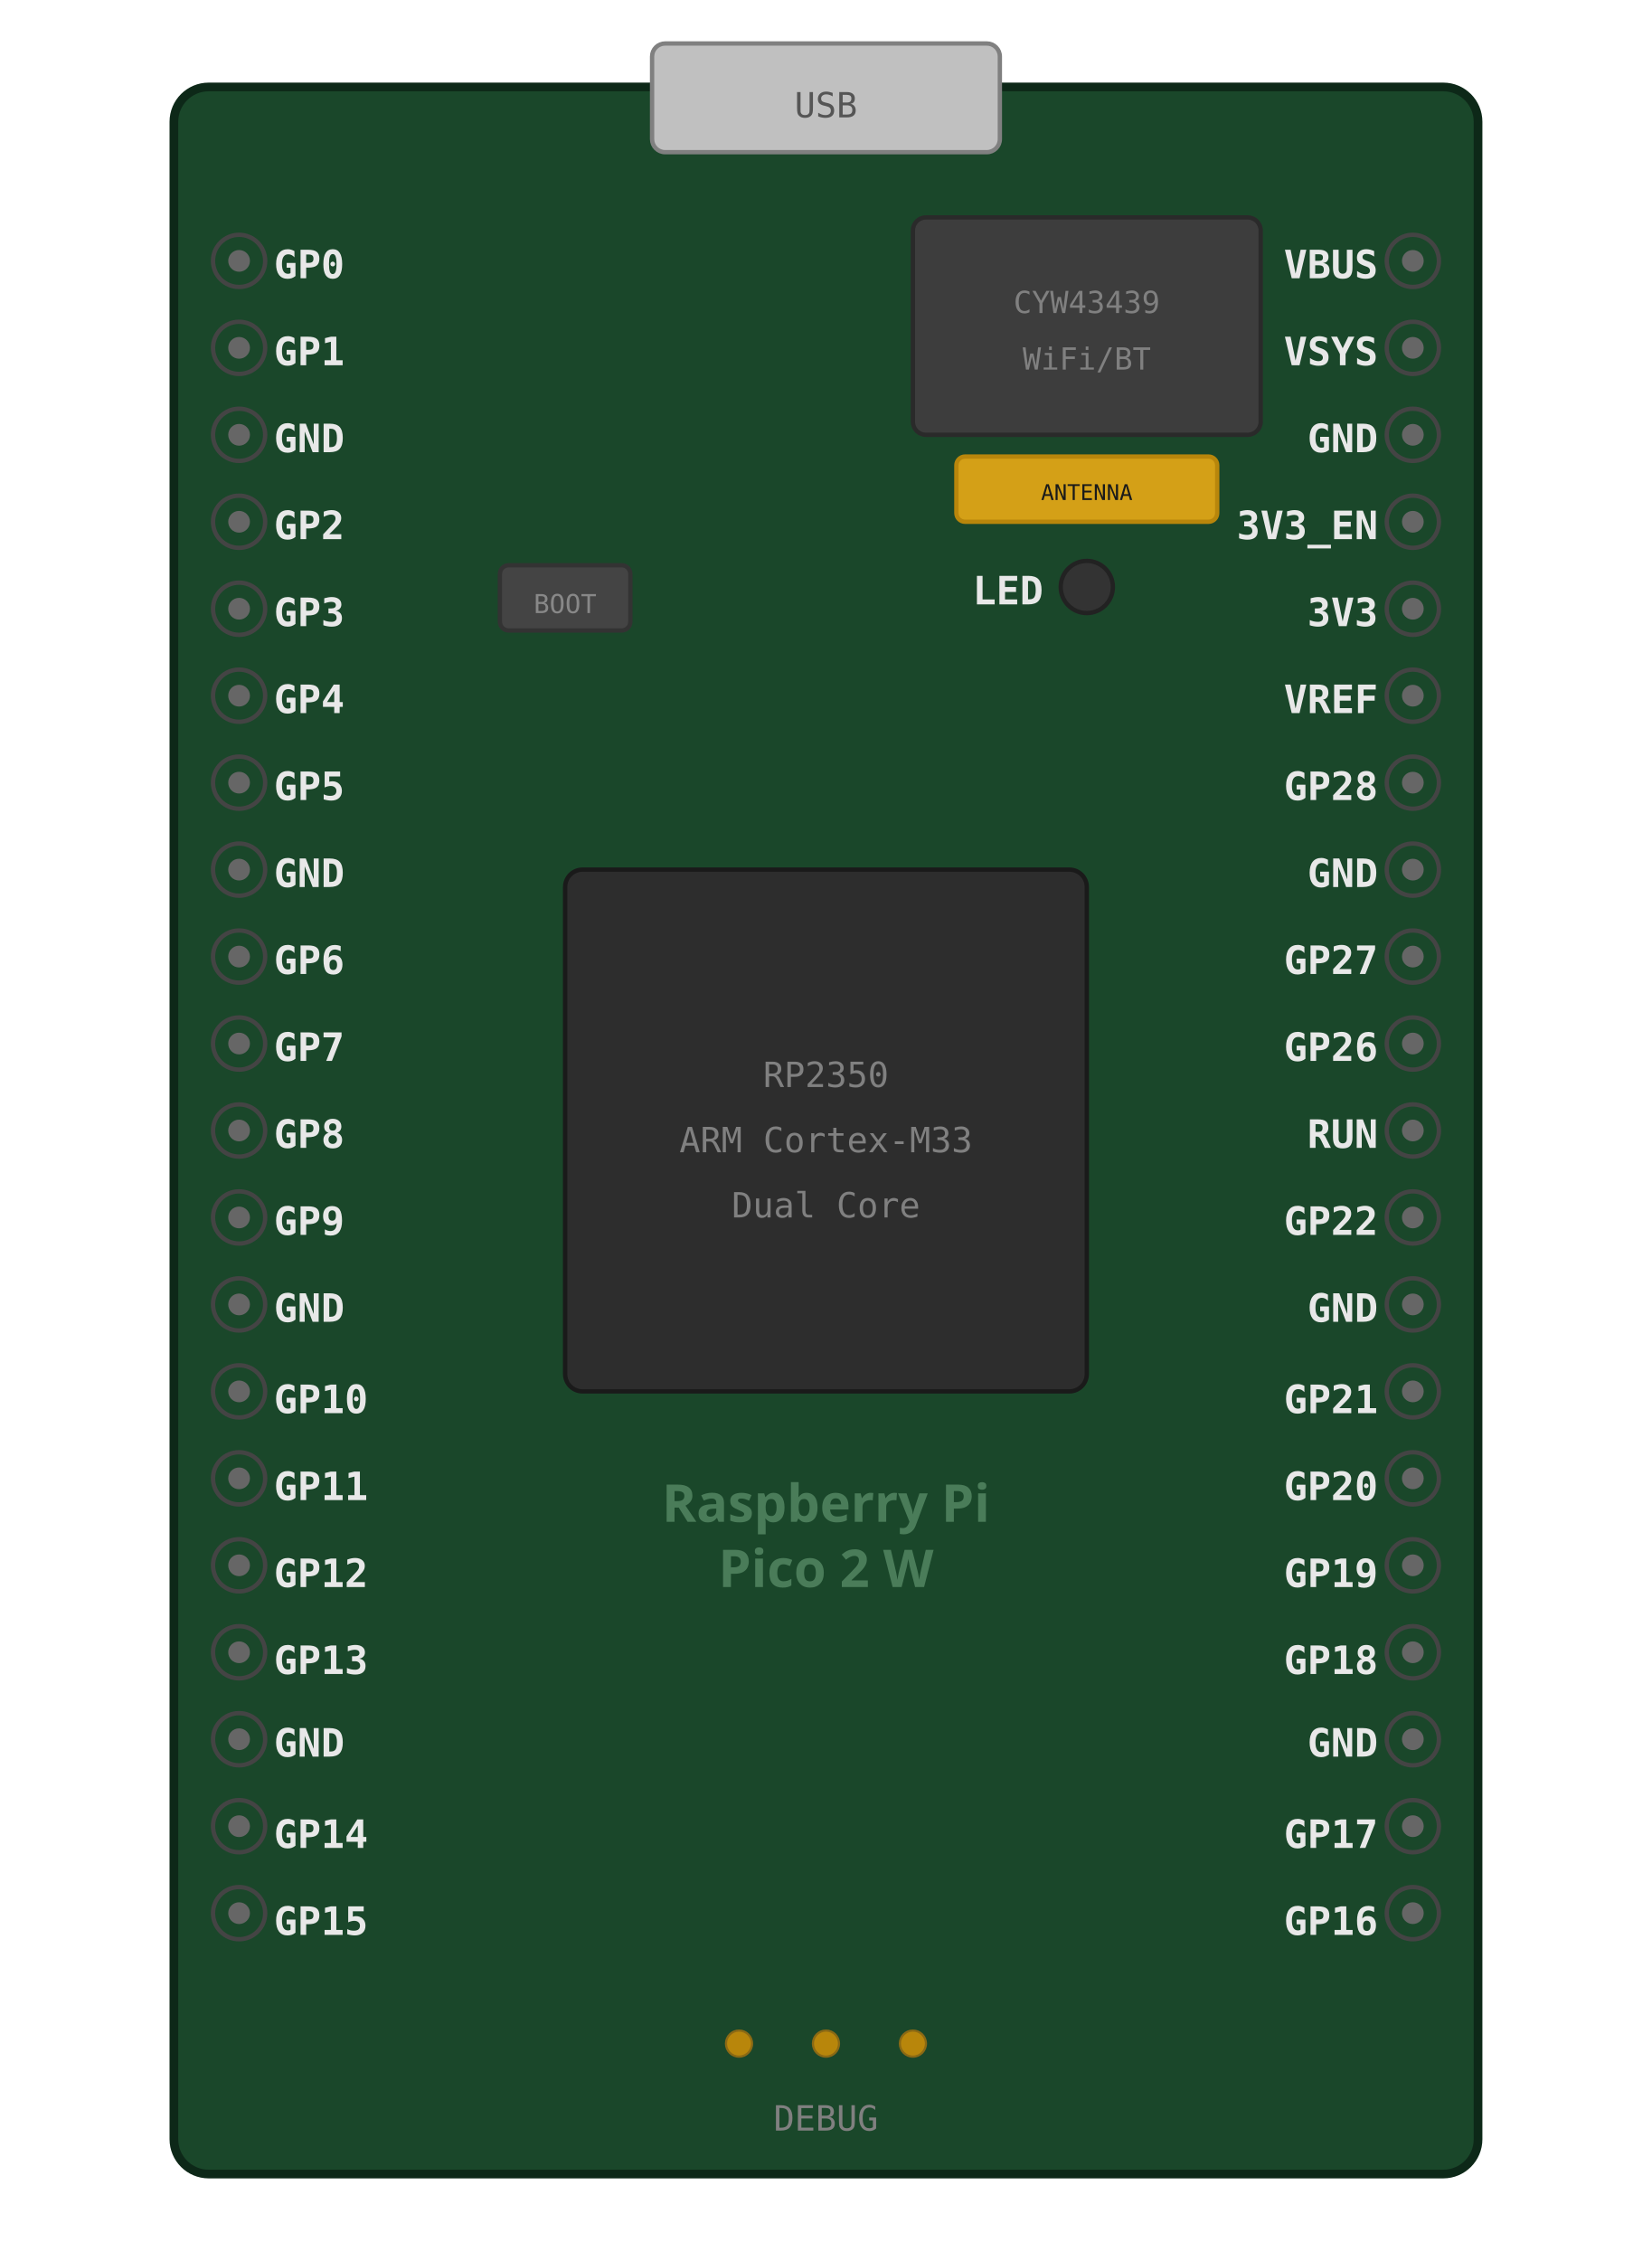
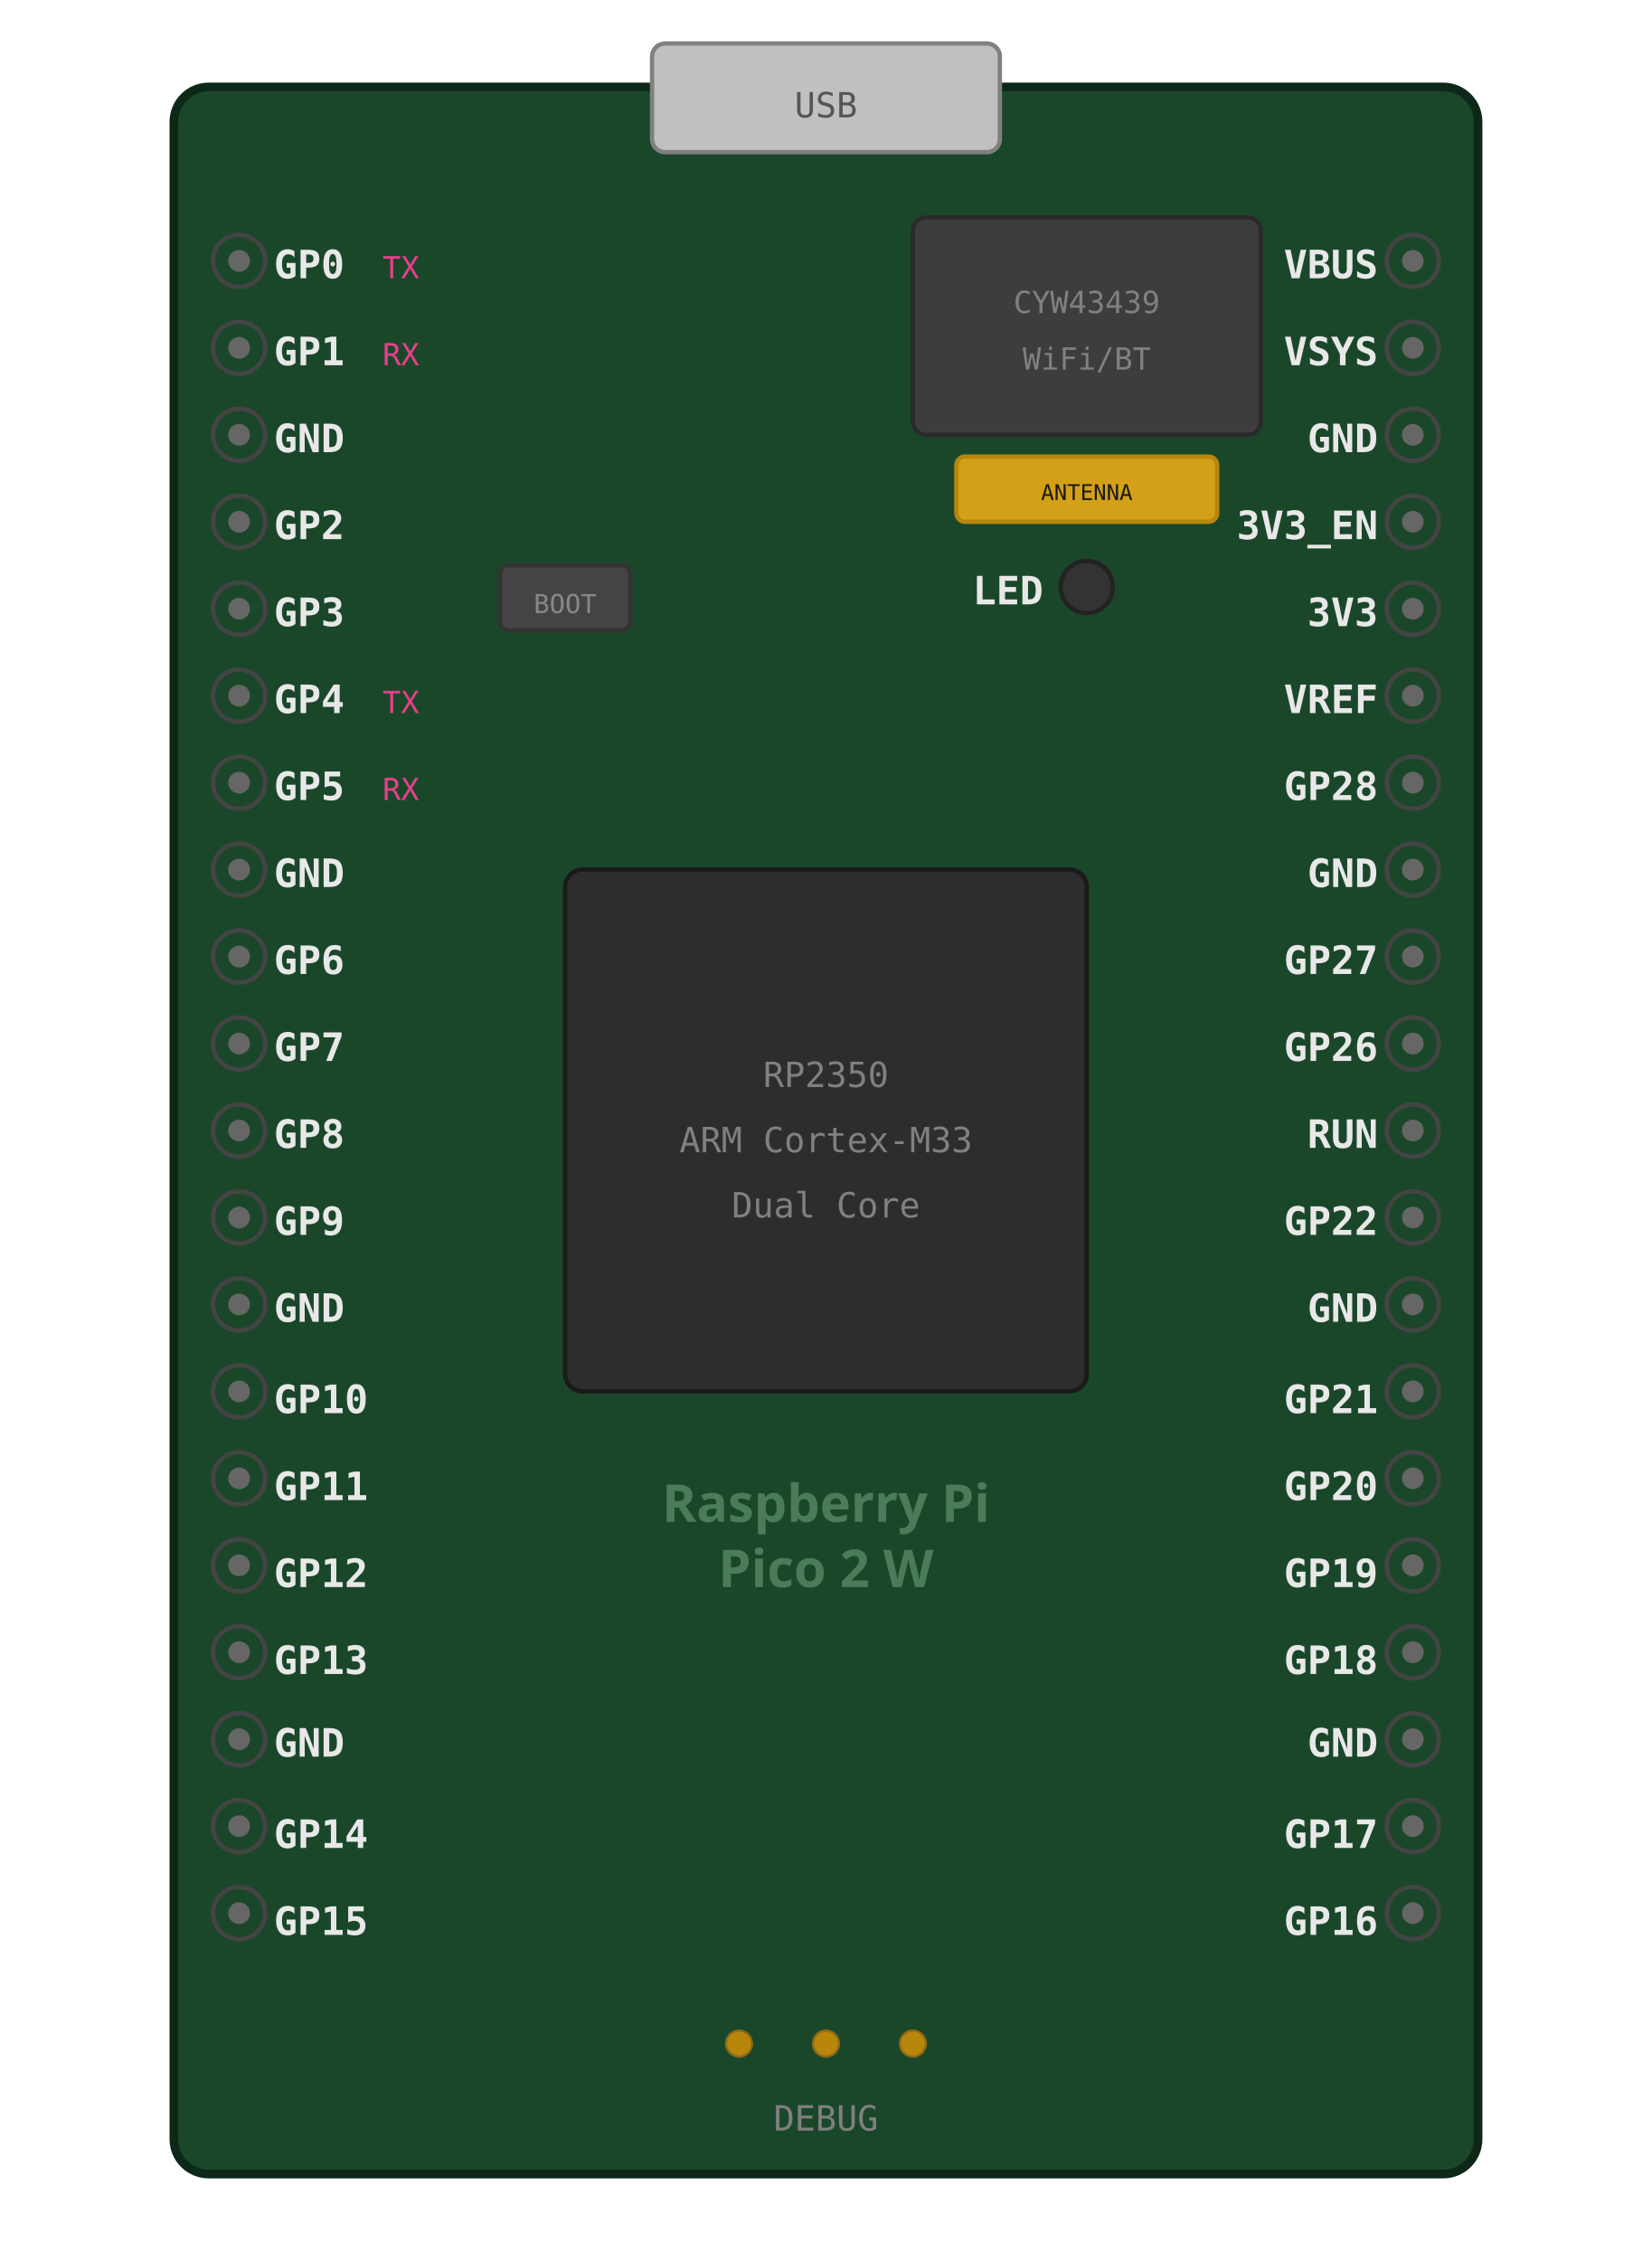
<svg xmlns="http://www.w3.org/2000/svg" viewBox="0 0 380 520" class="pico2w-board">
  <defs>
    <style>
      .board-body { fill: #1a472a; stroke: #0d2818; stroke-width: 2; }
      .usb-connector { fill: #c0c0c0; stroke: #808080; stroke-width: 1; }
      .chip { fill: #2d2d2d; stroke: #1a1a1a; stroke-width: 1; }
      .chip-text { fill: #808080; font-family: monospace; font-size: 8px; }
      .wifi-module { fill: #3d3d3d; stroke: #2a2a2a; stroke-width: 1; }
      .wifi-text { fill: #808080; font-family: monospace; font-size: 7px; }
      .antenna { fill: #d4a017; stroke: #b8860b; stroke-width: 1; }
      .pin-hole { fill: none; stroke: #444; stroke-width: 1; }
      .pin-label { fill: #e8e8e8; font-family: monospace; font-size: 9px; font-weight: bold; }
      .pin-label-right { text-anchor: start; }
      .pin-label-left { text-anchor: end; }
      .led-onboard { fill: #333; stroke: #222; stroke-width: 1; }
-       .led-onboard.on { fill: #00ff00; filter: drop-shadow(0 0 4px #00ff00); }
+       .led-onboard.on { fill: #0088ff; filter: drop-shadow(0 0 4px #0088ff); }
      .led-onboard.pwm { fill: #ffaa00; filter: drop-shadow(0 0 4px #ffaa00); animation: pwm-pulse 0.5s ease-in-out infinite; }
      @keyframes pwm-pulse { 0%, 100% { opacity: 0.4; } 50% { opacity: 1; } }
      .bootsel { fill: #444; stroke: #333; stroke-width: 1; rx: 2; }
      .debug-header { fill: #b8860b; stroke: #8b6914; stroke-width: 0.5; }
      .pin-base { fill: #666; opacity: 1; }
      .pin-indicator { fill: none; opacity: 0; transition: opacity 0.2s; }
      .pin-indicator.active { opacity: 0.8; }
      .pin-high { fill: #00ff00; }
      .pin-low { fill: #444; }
      .pin-pwm { fill: #ffaa00; }
+       .digital-mode { fill: #28a745; }
+       .digital-out { fill: #28a745; }
+       .digital-in { fill: #87ceeb; }
+       .pwm-mode { fill: #ffc107; }
+       .adc-mode { fill: #9b59b6; }
+       .i2c-mode { fill: #00d4ff; }
+       .uart-mode { fill: #e83e8c; }
+       .pin-func { fill: #e83e8c; font-family: monospace; font-size: 7px; font-weight: normal; }
    </style>
  </defs>
  <rect class="board-body" x="40" y="20" width="300" height="480" rx="8" />
  <rect class="usb-connector" x="150" y="10" width="80" height="25" rx="3" />
  <text x="190" y="27" text-anchor="middle" fill="#555" font-size="8" font-family="monospace">USB</text>
  <rect class="wifi-module" x="210" y="50" width="80" height="50" rx="3" />
  <text class="wifi-text" x="250" y="72" text-anchor="middle">CYW43439</text>
  <text class="wifi-text" x="250" y="85" text-anchor="middle">WiFi/BT</text>
  <rect class="antenna" x="220" y="105" width="60" height="15" rx="2" />
  <text x="250" y="115" text-anchor="middle" fill="#1a1a1a" font-size="5" font-family="monospace">ANTENNA</text>
  <rect class="chip" x="130" y="200" width="120" height="120" rx="4" />
  <text class="chip-text" x="190" y="250" text-anchor="middle">RP2350</text>
  <text class="chip-text" x="190" y="265" text-anchor="middle">ARM Cortex-M33</text>
  <text class="chip-text" x="190" y="280" text-anchor="middle">Dual Core</text>
  <rect class="bootsel" x="115" y="130" width="30" height="15" />
  <text x="130" y="141" text-anchor="middle" fill="#888" font-size="6" font-family="monospace">BOOT</text>
  <circle id="led-gp25" class="led-onboard" cx="250" cy="135" r="6" />
  <text class="pin-label" x="240" y="139" text-anchor="end">LED</text>
  <g id="left-pins">
    <circle class="pin-hole" cx="55" cy="60" r="6" />
    <circle class="pin-base" cx="55" cy="60" r="2.5" />
    <circle id="pin-0" class="pin-indicator" cx="55" cy="60" r="4.5" />
    <text class="pin-label pin-label-right" x="63" y="64">GP0</text>
+     <text class="pin-func" x="88" y="64">TX</text>
    <circle class="pin-hole" cx="55" cy="80" r="6" />
    <circle class="pin-base" cx="55" cy="80" r="2.5" />
    <circle id="pin-1" class="pin-indicator" cx="55" cy="80" r="4.5" />
    <text class="pin-label pin-label-right" x="63" y="84">GP1</text>
+     <text class="pin-func" x="88" y="84">RX</text>
    <circle class="pin-hole" cx="55" cy="100" r="6" />
    <circle class="pin-base" cx="55" cy="100" r="2.5" />
    <text class="pin-label pin-label-right" x="63" y="104">GND</text>
    <circle class="pin-hole" cx="55" cy="120" r="6" />
    <circle class="pin-base" cx="55" cy="120" r="2.5" />
    <circle id="pin-2" class="pin-indicator" cx="55" cy="120" r="4.5" />
    <text class="pin-label pin-label-right" x="63" y="124">GP2</text>
    <circle class="pin-hole" cx="55" cy="140" r="6" />
    <circle class="pin-base" cx="55" cy="140" r="2.5" />
    <circle id="pin-3" class="pin-indicator" cx="55" cy="140" r="4.5" />
    <text class="pin-label pin-label-right" x="63" y="144">GP3</text>
    <circle class="pin-hole" cx="55" cy="160" r="6" />
    <circle class="pin-base" cx="55" cy="160" r="2.5" />
    <circle id="pin-4" class="pin-indicator" cx="55" cy="160" r="4.5" />
    <text class="pin-label pin-label-right" x="63" y="164">GP4</text>
+     <text class="pin-func" x="88" y="164">TX</text>
    <circle class="pin-hole" cx="55" cy="180" r="6" />
    <circle class="pin-base" cx="55" cy="180" r="2.5" />
    <circle id="pin-5" class="pin-indicator" cx="55" cy="180" r="4.5" />
    <text class="pin-label pin-label-right" x="63" y="184">GP5</text>
+     <text class="pin-func" x="88" y="184">RX</text>
    <circle class="pin-hole" cx="55" cy="200" r="6" />
    <circle class="pin-base" cx="55" cy="200" r="2.5" />
    <text class="pin-label pin-label-right" x="63" y="204">GND</text>
    <circle class="pin-hole" cx="55" cy="220" r="6" />
    <circle class="pin-base" cx="55" cy="220" r="2.5" />
    <circle id="pin-6" class="pin-indicator" cx="55" cy="220" r="4.5" />
    <text class="pin-label pin-label-right" x="63" y="224">GP6</text>
    <circle class="pin-hole" cx="55" cy="240" r="6" />
    <circle class="pin-base" cx="55" cy="240" r="2.5" />
    <circle id="pin-7" class="pin-indicator" cx="55" cy="240" r="4.5" />
    <text class="pin-label pin-label-right" x="63" y="244">GP7</text>
    <circle class="pin-hole" cx="55" cy="260" r="6" />
    <circle class="pin-base" cx="55" cy="260" r="2.5" />
    <circle id="pin-8" class="pin-indicator" cx="55" cy="260" r="4.5" />
    <text class="pin-label pin-label-right" x="63" y="264">GP8</text>
    <circle class="pin-hole" cx="55" cy="280" r="6" />
    <circle class="pin-base" cx="55" cy="280" r="2.5" />
    <circle id="pin-9" class="pin-indicator" cx="55" cy="280" r="4.5" />
    <text class="pin-label pin-label-right" x="63" y="284">GP9</text>
    <circle class="pin-hole" cx="55" cy="300" r="6" />
    <circle class="pin-base" cx="55" cy="300" r="2.5" />
    <text class="pin-label pin-label-right" x="63" y="304">GND</text>
    <circle class="pin-hole" cx="55" cy="320" r="6" />
    <circle class="pin-base" cx="55" cy="320" r="2.5" />
    <circle id="pin-10" class="pin-indicator" cx="55" cy="320" r="4.5" />
    <text class="pin-label pin-label-right" x="63" y="325">GP10</text>
    <circle class="pin-hole" cx="55" cy="340" r="6" />
    <circle class="pin-base" cx="55" cy="340" r="2.5" />
    <circle id="pin-11" class="pin-indicator" cx="55" cy="340" r="4.5" />
    <text class="pin-label pin-label-right" x="63" y="345">GP11</text>
    <circle class="pin-hole" cx="55" cy="360" r="6" />
    <circle class="pin-base" cx="55" cy="360" r="2.5" />
    <circle id="pin-12" class="pin-indicator" cx="55" cy="360" r="4.5" />
    <text class="pin-label pin-label-right" x="63" y="365">GP12</text>
    <circle class="pin-hole" cx="55" cy="380" r="6" />
    <circle class="pin-base" cx="55" cy="380" r="2.5" />
    <circle id="pin-13" class="pin-indicator" cx="55" cy="380" r="4.5" />
    <text class="pin-label pin-label-right" x="63" y="385">GP13</text>
    <circle class="pin-hole" cx="55" cy="400" r="6" />
    <circle class="pin-base" cx="55" cy="400" r="2.5" />
    <text class="pin-label pin-label-right" x="63" y="404">GND</text>
    <circle class="pin-hole" cx="55" cy="420" r="6" />
    <circle class="pin-base" cx="55" cy="420" r="2.5" />
    <circle id="pin-14" class="pin-indicator" cx="55" cy="420" r="4.5" />
    <text class="pin-label pin-label-right" x="63" y="425">GP14</text>
    <circle class="pin-hole" cx="55" cy="440" r="6" />
    <circle class="pin-base" cx="55" cy="440" r="2.5" />
    <circle id="pin-15" class="pin-indicator" cx="55" cy="440" r="4.5" />
    <text class="pin-label pin-label-right" x="63" y="445">GP15</text>
  </g>
  <g id="right-pins">
    <circle class="pin-hole" cx="325" cy="60" r="6" />
    <circle class="pin-base" cx="325" cy="60" r="2.5" />
    <text class="pin-label pin-label-left" x="317" y="64">VBUS</text>
    <circle class="pin-hole" cx="325" cy="80" r="6" />
    <circle class="pin-base" cx="325" cy="80" r="2.5" />
    <text class="pin-label pin-label-left" x="317" y="84">VSYS</text>
    <circle class="pin-hole" cx="325" cy="100" r="6" />
    <circle class="pin-base" cx="325" cy="100" r="2.5" />
    <text class="pin-label pin-label-left" x="317" y="104">GND</text>
    <circle class="pin-hole" cx="325" cy="120" r="6" />
    <circle class="pin-base" cx="325" cy="120" r="2.5" />
    <text class="pin-label pin-label-left" x="317" y="124">3V3_EN</text>
    <circle class="pin-hole" cx="325" cy="140" r="6" />
    <circle class="pin-base" cx="325" cy="140" r="2.5" />
    <text class="pin-label pin-label-left" x="317" y="144">3V3</text>
    <circle class="pin-hole" cx="325" cy="160" r="6" />
    <circle class="pin-base" cx="325" cy="160" r="2.5" />
    <text class="pin-label pin-label-left" x="317" y="164">VREF</text>
    <circle class="pin-hole" cx="325" cy="180" r="6" />
    <circle class="pin-base" cx="325" cy="180" r="2.5" />
    <circle id="pin-28" class="pin-indicator" cx="325" cy="180" r="4.5" />
    <text class="pin-label pin-label-left" x="317" y="184">GP28</text>
    <circle class="pin-hole" cx="325" cy="200" r="6" />
    <circle class="pin-base" cx="325" cy="200" r="2.5" />
    <text class="pin-label pin-label-left" x="317" y="204">GND</text>
    <circle class="pin-hole" cx="325" cy="220" r="6" />
    <circle class="pin-base" cx="325" cy="220" r="2.5" />
    <circle id="pin-27" class="pin-indicator" cx="325" cy="220" r="4.5" />
    <text class="pin-label pin-label-left" x="317" y="224">GP27</text>
    <circle class="pin-hole" cx="325" cy="240" r="6" />
    <circle class="pin-base" cx="325" cy="240" r="2.5" />
    <circle id="pin-26" class="pin-indicator" cx="325" cy="240" r="4.5" />
    <text class="pin-label pin-label-left" x="317" y="244">GP26</text>
    <circle class="pin-hole" cx="325" cy="260" r="6" />
    <circle class="pin-base" cx="325" cy="260" r="2.5" />
    <text class="pin-label pin-label-left" x="317" y="264">RUN</text>
    <circle class="pin-hole" cx="325" cy="280" r="6" />
    <circle class="pin-base" cx="325" cy="280" r="2.5" />
    <circle id="pin-22" class="pin-indicator" cx="325" cy="280" r="4.5" />
    <text class="pin-label pin-label-left" x="317" y="284">GP22</text>
    <circle class="pin-hole" cx="325" cy="300" r="6" />
    <circle class="pin-base" cx="325" cy="300" r="2.5" />
    <text class="pin-label pin-label-left" x="317" y="304">GND</text>
    <circle class="pin-hole" cx="325" cy="320" r="6" />
    <circle class="pin-base" cx="325" cy="320" r="2.5" />
    <circle id="pin-21" class="pin-indicator" cx="325" cy="320" r="4.5" />
    <text class="pin-label pin-label-left" x="317" y="325">GP21</text>
    <circle class="pin-hole" cx="325" cy="340" r="6" />
    <circle class="pin-base" cx="325" cy="340" r="2.5" />
    <circle id="pin-20" class="pin-indicator" cx="325" cy="340" r="4.5" />
    <text class="pin-label pin-label-left" x="317" y="345">GP20</text>
    <circle class="pin-hole" cx="325" cy="360" r="6" />
    <circle class="pin-base" cx="325" cy="360" r="2.5" />
    <circle id="pin-19" class="pin-indicator" cx="325" cy="360" r="4.5" />
    <text class="pin-label pin-label-left" x="317" y="365">GP19</text>
    <circle class="pin-hole" cx="325" cy="380" r="6" />
    <circle class="pin-base" cx="325" cy="380" r="2.5" />
    <circle id="pin-18" class="pin-indicator" cx="325" cy="380" r="4.5" />
    <text class="pin-label pin-label-left" x="317" y="385">GP18</text>
    <circle class="pin-hole" cx="325" cy="400" r="6" />
    <circle class="pin-base" cx="325" cy="400" r="2.5" />
    <text class="pin-label pin-label-left" x="317" y="404">GND</text>
    <circle class="pin-hole" cx="325" cy="420" r="6" />
    <circle class="pin-base" cx="325" cy="420" r="2.5" />
    <circle id="pin-17" class="pin-indicator" cx="325" cy="420" r="4.5" />
    <text class="pin-label pin-label-left" x="317" y="425">GP17</text>
    <circle class="pin-hole" cx="325" cy="440" r="6" />
    <circle class="pin-base" cx="325" cy="440" r="2.5" />
    <circle id="pin-16" class="pin-indicator" cx="325" cy="440" r="4.5" />
    <text class="pin-label pin-label-left" x="317" y="445">GP16</text>
  </g>
  <g id="debug-header">
    <circle class="debug-header" cx="170" cy="470" r="3" />
    <circle class="debug-header" cx="190" cy="470" r="3" />
    <circle class="debug-header" cx="210" cy="470" r="3" />
    <text class="chip-text" x="190" y="490" text-anchor="middle">DEBUG</text>
  </g>
  <text x="190" y="350" text-anchor="middle" fill="#4a7c59" font-size="12" font-family="sans-serif" font-weight="bold">Raspberry Pi</text>
  <text x="190" y="365" text-anchor="middle" fill="#4a7c59" font-size="12" font-family="sans-serif" font-weight="bold">Pico 2 W</text>
</svg>
